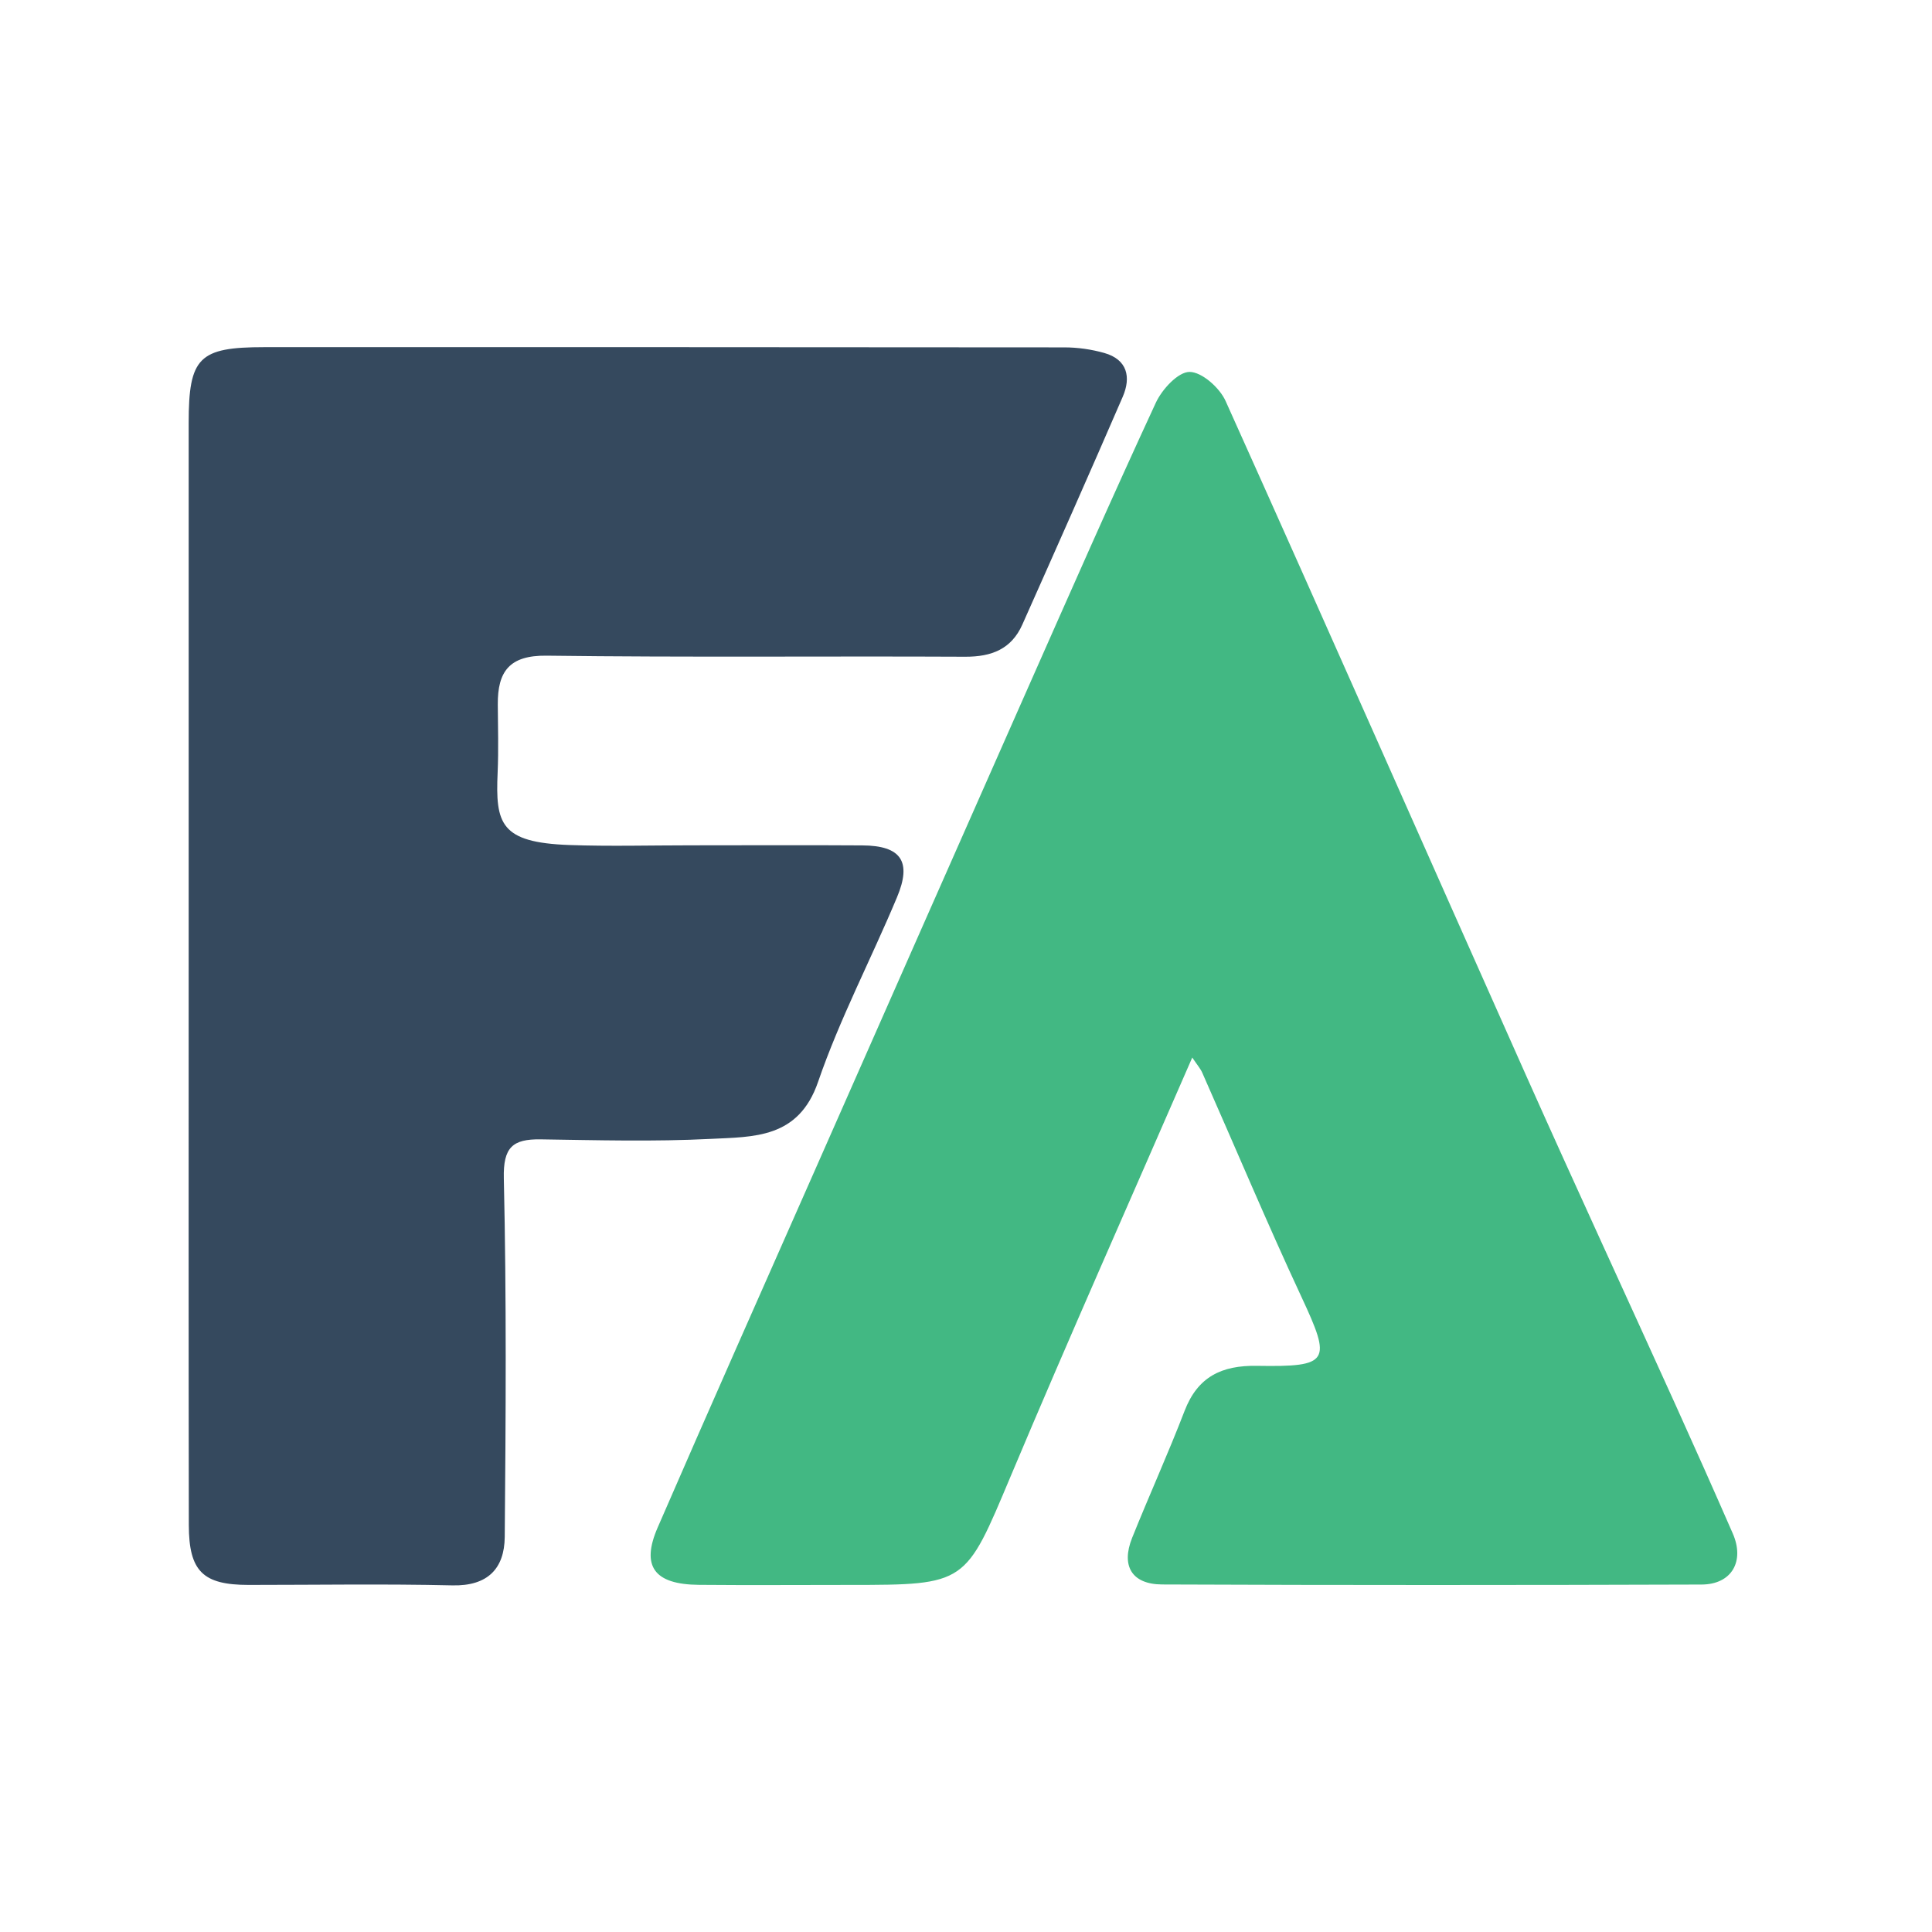
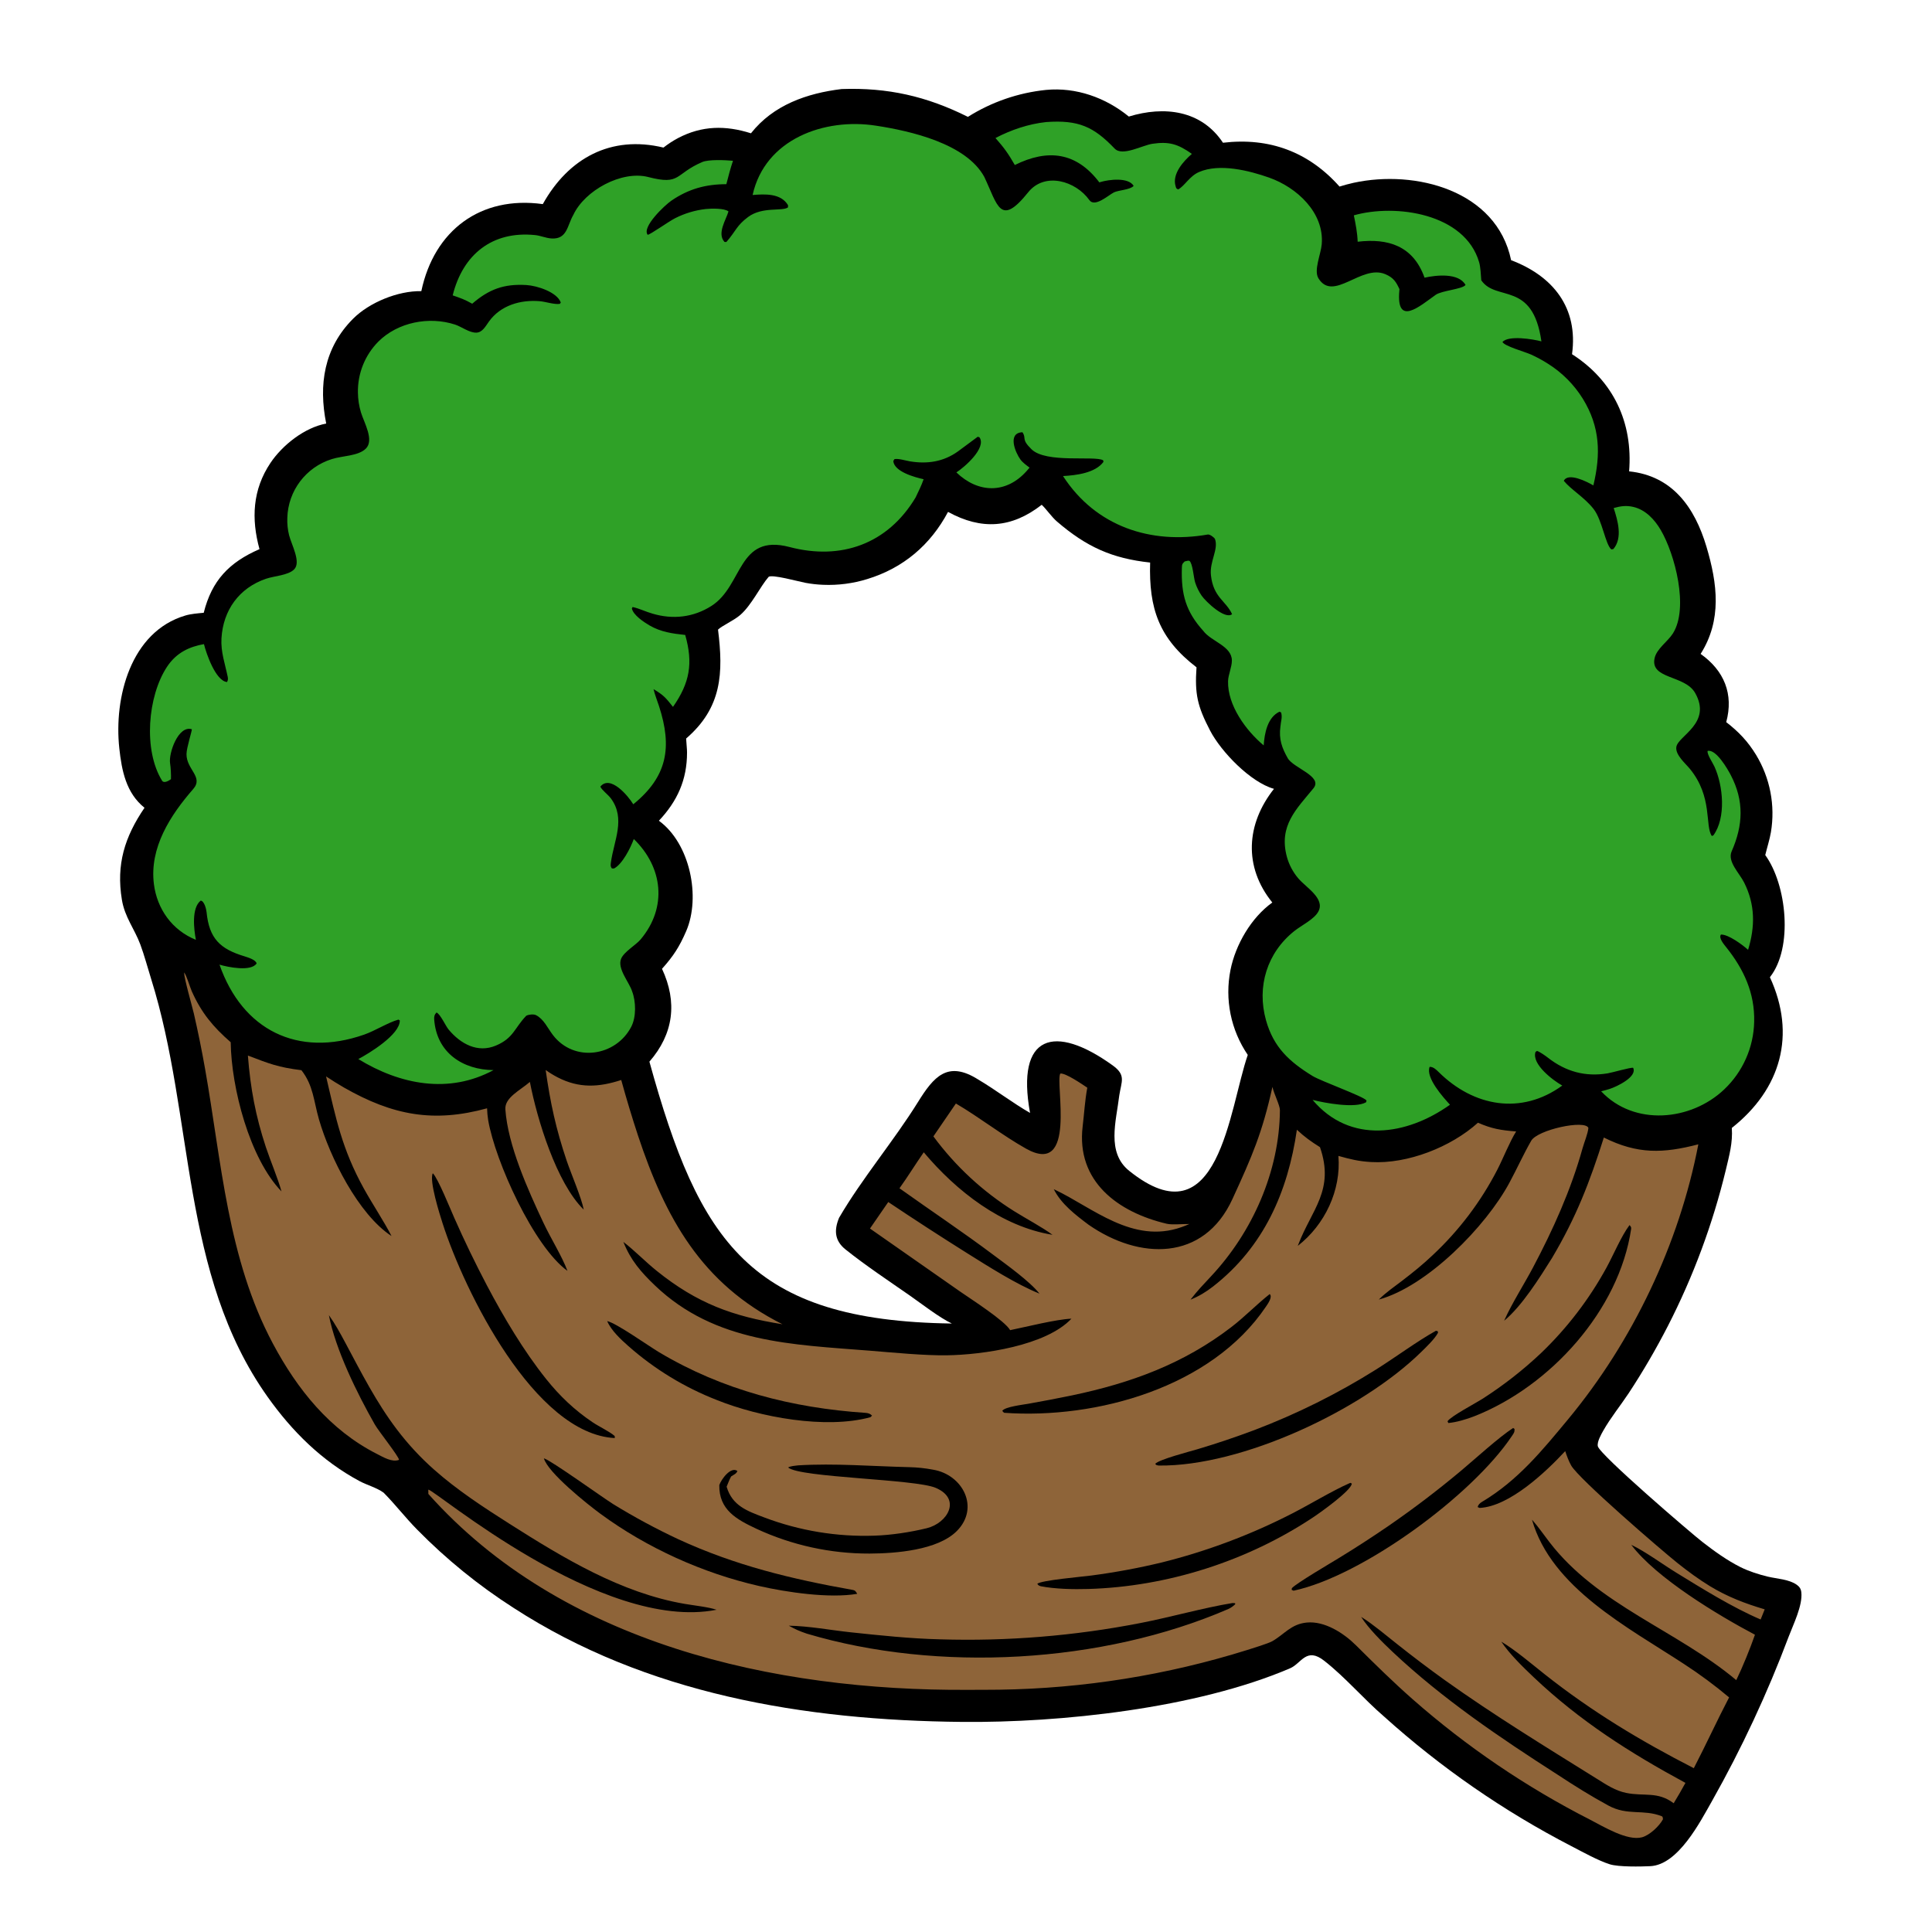
- <svg xmlns="http://www.w3.org/2000/svg" viewBox="-25 -46 256 256" xml:space="preserve">
-   <path d="M0,82.57C0,58.4,0,34.23,0,10.06C0,1.35,1.35,0,10.03,0C45.36,0,80.7-0.01,116.03,0.03c1.77,0,3.59,0.26,5.29,0.74  c3.07,0.87,3.57,3.21,2.45,5.8c-4.37,10.1-8.83,20.15-13.31,30.2c-1.44,3.23-4.06,4.26-7.54,4.25c-18.5-0.09-37,0.1-55.5-0.14  c-4.95-0.06-6.49,2.12-6.46,6.47c0.02,3,0.11,6.01-0.02,9c-0.3,6.8,0.34,9.29,9.51,9.62c5.36,0.19,10.73,0.04,16.09,0.04  c7.57,0,15.15-0.04,22.72,0.01c5.13,0.03,6.6,2.12,4.59,6.89C90.43,81.09,86.27,89,83.4,97.35c-2.59,7.55-8.57,7.27-14.28,7.56  c-7.48,0.38-15,0.17-22.5,0.06c-3.69-0.05-4.96,1.04-4.86,5.18c0.36,15.83,0.26,31.67,0.12,47.5c-0.04,4.2-2.26,6.53-6.94,6.42  c-9-0.21-18-0.06-27-0.06c-6.05,0-7.91-1.8-7.92-7.94C-0.02,131.57,0,107.07,0,82.57z" fill="#35495e" />
-   <path d="M132.98,94.13c-8.21,18.88-16.33,37.1-24.06,55.48c-6.02,14.31-5.81,14.4-21.31,14.4c-6.67,0-13.33,0.05-20-0.01  c-5.91-0.05-7.71-2.44-5.46-7.61c6.86-15.8,13.86-31.55,20.82-47.31c9.41-21.32,18.81-42.63,28.24-63.94  c5.59-12.62,11.14-25.25,16.94-37.77c0.82-1.78,2.95-4.09,4.47-4.09c1.63,0,4,2.11,4.78,3.86c13.4,29.78,26.56,59.66,39.87,89.49  c6.48,14.53,13.16,28.97,19.72,43.46c2.57,5.68,5.11,11.38,7.61,17.1c1.61,3.68-0.13,6.75-4.12,6.77  c-23.83,0.08-47.66,0.09-71.49-0.01c-4.03-0.02-5.46-2.47-3.98-6.17c2.26-5.63,4.77-11.16,6.95-16.82c1.74-4.54,4.92-6.06,9.6-5.98  c9.65,0.16,9.89-0.55,5.89-9.13c-4.57-9.81-8.76-19.8-13.14-29.7C134.08,95.62,133.68,95.17,132.98,94.13z" fill="#42b883" />
+ <svg xmlns="http://www.w3.org/2000/svg" version="1.1" style="display: block;" viewBox="0 0 2048 2048" width="1000" height="1000" preserveAspectRatio="none">
+   <path transform="translate(0,0)" fill="rgb(0,0,0)" d="M 892.15 94.388 C 940.96 92.683 982.136 101.958 1026.03 123.877 C 1051.08 108.095 1079.44 98.318 1108.89 95.31 C 1140.64 92.276 1172.11 103.496 1196.6 123.552 C 1234.02 112.124 1273.42 116.657 1296.4 151.31 C 1345.67 145.5 1387.24 160.997 1419.95 197.767 C 1424.9 196.217 1429.92 194.876 1434.99 193.747 C 1500.32 179.601 1586.44 201.73 1601.84 275.804 C 1646.35 292.689 1673.16 326.229 1666.42 375.482 C 1710.4 403.619 1731.06 447.972 1726.93 499.659 C 1772.93 504.391 1796.52 538.009 1808.9 579.471 C 1820.62 618.739 1825.44 657.28 1802.74 693.175 C 1827.7 710.893 1837.94 735.732 1829.87 765.495 C 1842.97 775.587 1852.82 785.953 1861.46 800.116 C 1876.39 824.686 1881.99 853.804 1877.24 882.159 C 1875.95 889.808 1873.12 898.595 1871.24 906.415 C 1894.01 937.727 1901.02 1004.54 1876.17 1035.88 C 1904.28 1096.87 1887.86 1154.47 1835.8 1195.66 C 1836.88 1211.51 1833.09 1224.69 1829.46 1240.11 C 1815.59 1297.5 1794.97 1353.04 1768.04 1405.58 C 1755.44 1430.13 1741.53 1453.99 1726.35 1477.05 C 1717.62 1490.17 1707.35 1502.81 1699.57 1516.49 C 1697.28 1520.53 1692.74 1528.51 1693.77 1533.1 C 1695.77 1542.09 1791.98 1624.74 1804.92 1634.77 C 1817.23 1644.32 1830.94 1654.18 1844.94 1661.19 C 1853.77 1665.61 1864.41 1669.01 1874.01 1671.31 C 1883.74 1673.65 1896.3 1673.99 1904.67 1679.95 C 1907.58 1682.03 1909.08 1684.28 1909.48 1687.89 C 1911.05 1701.74 1900.93 1722.04 1896.02 1735.03 C 1873.44 1795.11 1846.26 1853.36 1814.74 1909.26 C 1802.27 1931.22 1779 1976.77 1749.41 1978.21 C 1739.1 1978.71 1715.84 1979.14 1706.54 1976.25 C 1694.34 1972.45 1677.55 1963.1 1665.83 1957.04 C 1594.05 1919.93 1527.32 1873.78 1467.28 1819.7 C 1445.26 1800.77 1426.58 1778.45 1403.86 1760.59 C 1384.75 1745.46 1379.63 1763.28 1367.55 1768.46 C 1267.7 1811.22 1123.68 1826.3 1019.88 1825.3 C 852.049 1823.68 685.068 1795.62 544.361 1704.4 C 507.294 1680.64 473.009 1652.8 442.151 1621.39 C 429.347 1608.38 419.173 1594.96 406.69 1582.34 C 399.611 1577.07 388.651 1574.11 381.042 1570 C 341.166 1548.57 309.782 1517.45 283.773 1480.87 C 190.94 1350.33 206.27 1184.6 160.245 1037.81 C 156.564 1026.07 152.995 1012.56 148.764 1001.22 C 142.477 984.384 132.269 972.363 129.2 953.716 C 123.052 916.368 132.119 887.244 153.183 856.273 C 133.635 840.576 129.036 816.935 126.463 793.191 C 120.65 739.556 138.427 669.619 196.541 652.457 C 202.527 650.689 209.75 650.15 215.956 649.575 C 224.56 615.281 242.866 596.152 275.076 582.118 C 266.259 550.019 267.655 519.106 286.723 490.688 C 299.442 471.732 322.972 453.193 345.789 448.992 C 337.562 407.902 343.41 368.802 374.292 337.862 C 391.588 320.533 422.078 308.129 446.622 308.634 C 460.221 244.205 509.439 207.249 575.387 216.366 C 602.534 167.677 647.552 143.023 703.3 156.44 C 708.124 152.663 713.267 149.311 718.67 146.423 C 744.118 133.018 769.189 132.785 796.045 141.3 C 819.784 111.229 855.409 98.867 892.15 94.388 z M 1004.96 542.629 C 986.261 577.715 957.57 602.141 919.332 613.838 C 904.18 618.527 888.337 620.582 872.491 619.913 C 866.224 619.665 859.982 618.968 853.815 617.825 C 847.021 616.571 817.499 608.386 814.686 611.614 C 805.875 621.727 796.647 641.581 784.638 651.953 C 777.792 657.866 764.912 663.546 761.13 667.423 C 766.858 713.245 765.433 749.994 727.324 782.876 C 727.172 783.007 728.493 796.015 728.281 797.789 C 728.296 826.563 718.014 849.273 698.45 870.006 C 731.469 893.995 743.056 950.968 727.332 987.176 C 720.097 1003.84 713.817 1013.49 701.759 1026.98 C 718.28 1062.36 714.062 1095.9 688.403 1125.41 C 741.176 1316.41 794.872 1400.08 1009.04 1402.99 C 996.121 1397 976.925 1382.05 964.659 1373.49 C 941.827 1357.57 917.988 1341.81 896.289 1324.48 C 884.667 1315.2 884.024 1304.05 889.429 1290.95 C 913.376 1249.74 947.789 1208.99 972.99 1168.37 C 989.833 1141.21 1004.53 1123.94 1036.77 1144.23 C 1055.14 1155.07 1073.53 1169.22 1091.89 1179.74 C 1076.73 1096.44 1117.86 1085.07 1179.32 1129.24 C 1193.94 1139.74 1188.77 1146.12 1186.45 1161.33 C 1183.25 1188.47 1172.65 1221.58 1196.98 1241.13 C 1292.16 1317.58 1303 1174.84 1322.69 1118.26 C 1304.72 1091.89 1298.12 1059.4 1304.38 1028.11 C 1309.74 1001.33 1326.35 972.705 1348.7 956.705 C 1318.08 918.852 1320.91 873.561 1350.47 836.207 C 1325.69 829.285 1294.53 797.043 1282.78 774.501 C 1269.26 748.565 1266.4 735.646 1268.35 707.386 C 1228.55 676.747 1217.73 645.08 1219.19 596.328 C 1178.82 591.956 1151.74 579.772 1120.36 552.778 C 1114.71 547.911 1109.51 540.074 1104.27 535.095 C 1072.39 559.924 1040.45 562.105 1004.96 542.629 z" />
+   <path transform="translate(0,0)" fill="rgb(47,161,39)" d="M 1108.98 129.384 C 1143.28 126.946 1159.29 134.247 1181.59 157.511 C 1189.83 166.107 1210.74 153.992 1221.76 152.388 C 1239.28 149.839 1248.68 152.659 1263.43 163.121 C 1254.7 170.646 1242.14 184.398 1246.2 197.433 C 1247 199.988 1246.74 199.707 1248.93 200.806 C 1256.08 196.828 1260.89 186.751 1271.02 182.354 C 1292.86 172.871 1324.28 180.862 1345.31 188.272 C 1374.66 198.614 1403.91 225.407 1401.09 258.918 C 1400.21 269.399 1392.41 286.612 1397.58 294.995 C 1413.38 320.618 1443.08 279.956 1468.39 290.598 C 1477.24 294.316 1479.98 298.925 1483.49 306.526 L 1483.37 307.861 C 1479.78 347.078 1505.24 324.339 1521.86 312.553 C 1528.38 307.927 1549.98 306.667 1553.53 302.084 C 1546.3 288.977 1522.45 291.597 1510.07 294.348 C 1498.08 260.589 1471.45 252.384 1439.19 256.24 C 1438.83 246.554 1437.07 237.727 1435.13 228.267 C 1479.36 215.684 1552.92 226.199 1567.95 278.021 C 1569.46 283.21 1569.79 291.571 1570.2 297.099 C 1586.01 320.236 1624.76 297.15 1633.96 361.869 C 1625.05 359.503 1599.17 355.187 1592.69 362.525 C 1594.84 366.971 1616.08 372.76 1622.9 375.802 C 1629.25 378.682 1635.39 382.02 1641.26 385.789 C 1656.04 395.135 1668.52 407.691 1677.77 422.524 C 1696.34 452.638 1696.93 481.423 1689.04 514.573 C 1682.44 510.62 1662.14 500.425 1657.71 509.723 C 1665.42 519.127 1679.78 527.353 1689.3 539.585 C 1698.45 551.359 1701.82 577.419 1708.12 582.412 L 1710.22 582.044 C 1720.36 570.26 1714.78 551.49 1710.57 538.527 C 1717.86 536.504 1723.77 535.604 1731.26 537.317 C 1744.34 540.309 1753.93 550.692 1760.48 561.857 C 1775.41 587.301 1790.53 644.499 1773.28 671.584 C 1767.87 680.08 1756.07 687.783 1753.93 697.733 C 1749.1 720.23 1786.03 715.33 1796.93 734.591 C 1815.07 766.635 1778.85 779.972 1777 791.743 C 1775.68 800.145 1786.63 809.213 1791.42 815.089 C 1815.69 844.858 1807.14 875.175 1814.57 886.152 L 1816.21 885.578 C 1829.9 866.882 1826.62 832.761 1817.34 812.529 C 1815.43 808.381 1809.29 799.42 1810.15 796.01 C 1819.18 793.862 1831.46 815.443 1834.69 821.632 C 1848.96 849.025 1847.84 874.658 1835.63 902.449 C 1830.85 913.342 1843.75 925.328 1848.89 935.584 C 1860.57 958.904 1860.62 982.065 1853.04 1006.85 C 1847.1 1001.51 1832.28 990.488 1824.3 990.653 C 1821.49 994.193 1827.48 1001.14 1829.89 1004.15 C 1848.34 1027.24 1860.25 1052.57 1859.49 1083.1 C 1858.92 1110.28 1847.49 1136.09 1827.77 1154.79 C 1792.48 1188.34 1732.31 1194.06 1697.28 1156.82 C 1700.37 1156.09 1703.43 1155.24 1706.44 1154.27 C 1713.87 1151.88 1735.9 1141.44 1731.19 1131.91 C 1728.46 1131.32 1709.17 1136.96 1704.2 1137.79 C 1680.53 1141.71 1659.79 1135.97 1640.95 1121.28 C 1638.4 1119.29 1632.37 1114.97 1629.27 1114.02 L 1627.68 1115.13 C 1623.43 1128.05 1646.16 1145.22 1656.07 1150.74 C 1612.7 1182.29 1562.16 1173.11 1525.13 1136.49 C 1522.46 1133.85 1519.31 1130.76 1515.47 1130.91 C 1510.97 1142.31 1529.91 1163.31 1537.05 1171.06 C 1491.15 1203.74 1431.04 1212.95 1391.39 1165.93 C 1404.46 1169.27 1436.44 1175.19 1448.15 1168.43 L 1448.57 1166.56 C 1445.46 1162.21 1400.29 1146.09 1391.28 1140.54 C 1366.68 1125.4 1350.06 1110.21 1342.03 1081.58 C 1332.01 1045.85 1343.13 1009.91 1372.09 986.897 C 1379.65 980.853 1393.32 974.433 1397.63 966.043 C 1404.66 952.389 1384.66 940.939 1376.36 931.245 C 1370.64 924.579 1366.47 916.731 1364.14 908.264 C 1355.26 875.145 1374.4 857.555 1392.3 835.64 C 1402.66 822.951 1371.06 814.269 1365.03 803.653 C 1359.04 793.098 1355.42 783.583 1357.31 770.153 C 1357.72 764.51 1359.56 760.724 1358.05 755.245 L 1356.32 754.432 C 1343.57 760.348 1340.38 777.542 1339.58 790.164 C 1320.87 774.525 1301.14 747.754 1301.79 722.01 C 1301.97 715.232 1305.89 707.089 1305.84 700.075 C 1305.73 684.742 1283.82 679.962 1275.57 668.806 C 1257.02 648.291 1252.02 630.07 1252.82 602.367 C 1252.94 598.109 1253.18 597.719 1255.82 595.163 C 1257.15 594.825 1260.02 593.928 1260.89 594.591 C 1264.32 597.203 1265.27 612.198 1266.91 617.409 C 1268.51 622.365 1270.82 627.067 1273.75 631.372 C 1278.21 637.845 1298.66 657.151 1306.06 651.03 C 1299.46 636.687 1286.23 633.427 1283.64 609.823 C 1282.02 595.127 1291.91 582.393 1287.93 571.337 C 1286.9 569.501 1282.41 566.241 1280.28 566.614 C 1220.46 577.107 1161.79 558.613 1126.84 504.636 C 1140.52 503.88 1160.94 501.512 1169.71 489.624 L 1169.42 487.937 C 1160.52 482.685 1109 491.501 1093.38 476.191 C 1082.08 465.106 1088.45 464.965 1083.83 458.204 C 1067.64 458.842 1076.21 479.525 1081.61 486.979 C 1084.11 490.423 1088.01 493.169 1091.4 495.702 C 1090.41 496.89 1089.4 498.059 1088.36 499.209 C 1066.6 523.753 1036.82 522.95 1013.8 500.771 C 1022.28 495.343 1045.93 474.948 1038.33 463.62 C 1037.71 463.395 1037.09 463.17 1036.48 462.945 C 1029.49 467.968 1022.52 473.439 1015.56 478.441 C 1000.14 489.531 983.004 492.092 964.516 489.029 C 960.136 488.304 952.264 485.785 948.116 486.71 L 946.919 488.78 C 948.023 500.046 969.609 505.925 979.071 507.998 C 976.853 514.533 973.546 521.075 970.576 527.352 C 940.858 576.907 891.374 594.154 836.997 579.881 C 781.617 565.345 787.969 620.807 754.124 642.334 C 735.039 654.473 713.279 656.91 691.679 650.48 C 684.339 648.411 677.877 645.034 670.582 643.462 L 669.811 644.962 C 671.128 651.943 682.562 659.517 688.56 663.004 C 700.502 669.947 712.872 671.659 726.353 673.077 C 734.887 703.079 731.259 723.73 713.406 749.324 C 705.48 739.386 703.535 736.972 692.774 730.498 C 694.217 736.67 696.675 742.617 698.635 748.657 C 712.684 791.973 707.577 823.15 671.298 852.579 C 665.889 843.662 646.933 820.952 636.38 833.861 C 638.036 837.638 644.587 842.288 647.614 846.404 C 663.498 868.001 650.722 891.049 647.596 914.142 C 647.192 917.123 647.039 918.62 648.604 920.586 L 650.96 920.601 C 659.743 916.063 668.505 898.682 671.849 889.385 C 702.752 919.312 707.611 961.889 679.079 995.836 C 674.031 1001.84 661.513 1008.86 658.426 1016.25 C 654.049 1026.73 666.932 1041.02 670.049 1050.81 C 674.171 1061.56 674.573 1077.96 669.156 1088.41 C 652.824 1119.92 608.592 1126.58 586.113 1097.17 C 580.469 1089.79 576.472 1080.31 568.225 1076.12 C 565.686 1074.83 560.589 1075.33 557.886 1076.71 C 545.393 1089.58 544.532 1100.37 525.76 1108.32 C 506.282 1116.58 488.181 1106.5 475.587 1091.41 C 472.301 1087.47 466.914 1075.12 462.726 1073.28 C 460.609 1075.41 460.042 1077.54 460.255 1080.56 C 462.785 1116.29 490.996 1134.07 523.159 1134.36 C 475.867 1159.92 424.183 1149.83 379.845 1122.65 C 391.271 1116.61 424.169 1096.63 423.8 1081.69 L 422.352 1080.82 C 411.251 1083.93 397.755 1092.65 385.886 1096.79 C 315.566 1121.32 256.892 1091.84 232.677 1022.57 C 241.686 1025.27 266.287 1030.24 272.042 1021.25 C 270.894 1017.26 263.224 1015.11 259.652 1013.89 C 233.131 1006 221.751 994.835 218.964 966.849 C 218.662 963.813 216.606 955.103 212.75 954.7 C 202.831 962.494 205.524 985.132 207.653 996.256 C 182.367 986.027 166.524 963.488 163.169 937.362 C 158.187 898.573 180.616 864.106 204.849 836.357 C 216.024 823.56 197.472 815.692 197.701 799.243 C 197.795 792.471 203.595 774.719 203.354 773.039 C 188.954 768.515 178.597 798.554 180.287 809.063 C 181.052 813.82 181.401 821.179 181.231 825.97 C 178.845 827.733 173.709 830.623 171.848 827.628 C 151.712 795.214 156.526 737.911 177.038 706.835 C 187.188 691.459 201.259 685.467 216.204 682.79 C 218.698 692.972 228.667 721.808 240.624 722.982 C 241.703 721.286 241.809 719.477 241.408 717.526 C 238.58 703.766 233.911 691.1 234.769 676.63 C 236.533 646.835 253.436 623.307 281.896 613.533 C 290.773 610.484 305.457 609.967 311.829 603.541 C 319.342 595.965 309.133 577.713 306.46 567.41 C 304.961 561.385 304.324 555.179 304.568 548.976 C 305.351 520.258 324.305 495.214 351.73 486.66 C 363.039 483.05 379.719 483.521 387.811 475.549 C 396.913 466.582 385.939 448 382.674 437.306 C 380.573 430.415 379.473 423.258 379.408 416.054 C 379.063 395.868 386.888 376.399 401.109 362.068 C 421.681 341.585 454.742 335.061 482.429 344.078 C 489.161 346.271 497.785 352.941 505.021 352.619 C 511.409 352.336 514.689 345.87 518.308 340.831 C 530.675 323.616 551.744 317.6 572.033 319.258 C 578.439 319.782 587.481 322.999 593.433 322.113 L 594.468 320.693 C 590.439 309.566 569.305 302.823 557.926 302.148 C 534.204 300.741 518.318 306.623 500.556 321.958 C 492.528 317.43 488.653 316.147 479.872 313.094 C 490.626 269.723 521.848 244.545 567.289 249.206 C 573.024 249.794 578.608 252.379 584.456 252.775 C 601.4 253.923 601.212 238.963 607.71 227.903 C 619.76 201.875 659.107 180.377 687.236 187.678 C 721.876 196.669 714.932 184.416 744.424 171.76 C 751.15 168.874 768.628 169.662 776.999 170.419 C 774.152 178.944 772.188 186.572 769.964 195.239 C 748.13 195.277 729.969 200.225 711.747 212.668 C 704.797 217.413 680.062 240.66 686.561 248.894 C 689.398 248.684 708.939 234.672 715.702 231.284 C 725.848 226.143 736.831 222.854 748.133 221.572 C 753.861 220.962 767.873 220.575 772.215 224.119 C 769.654 233.018 759.783 247.51 768.016 256.47 C 768.667 256.492 769.319 256.515 769.97 256.537 C 780.211 244.865 780.585 239.255 793.03 230.01 C 808.254 218.701 829.333 224.329 835.318 219.824 L 835.349 217.529 C 827.774 204.724 810.781 205.634 797.8 206.705 C 810.892 147.384 873.966 124.615 928.884 133.267 C 965.424 138.867 1024.2 152.289 1043.38 187.496 C 1057.64 217.484 1060.06 241.081 1089.92 203.841 C 1107.49 181.925 1140.33 191.8 1154.75 212.076 C 1160.56 220.25 1175.06 206.771 1180.8 203.941 C 1185.7 201.531 1198.2 201.214 1201.72 197.03 C 1196.13 187.688 1175.55 190.264 1166.65 192.934 L 1165.36 193.334 C 1140.94 161.118 1110.63 157.625 1075.75 174.912 C 1068.68 162.645 1064.61 156.942 1055.25 146.301 C 1071.9 137.6 1090.27 131.398 1108.98 129.384 z" />
+   <path transform="translate(0,0)" fill="rgb(142,100,57)" d="M 195.126 1030.82 C 197.747 1033.74 201.185 1046.03 203.284 1050.74 C 213.517 1073.71 225.934 1088.58 244.549 1104.81 C 245.227 1153.32 264.551 1227.93 298.385 1262.95 C 294.852 1249.85 286.433 1229.9 281.857 1216.06 C 270.885 1182.88 265.508 1153.78 262.774 1118.93 C 285.724 1127.68 294.798 1131.37 319.525 1134.46 C 332.261 1150.78 332.447 1166.97 338.115 1186.59 C 349.648 1226.52 379.733 1287.14 415.04 1310.27 C 407.694 1295.82 394.338 1275.58 385.631 1259.79 C 362.537 1217.92 356.316 1186.41 345.638 1141.03 C 351.873 1145.18 358.236 1149.14 364.718 1152.9 C 416.371 1182.35 459.604 1190.42 516.318 1174.84 C 516.426 1179.04 516.818 1183.24 517.489 1187.4 C 524.918 1230.99 565.874 1321.48 601.526 1347.17 C 595.438 1331 584.213 1313.54 575.862 1295.78 C 559.724 1261.47 538.302 1213.99 535.71 1175.94 C 534.863 1163.51 551.23 1155.94 561.698 1146.88 C 569.377 1186.55 589.909 1254.07 618.776 1282.26 C 616.507 1269.93 605.25 1243.86 600.719 1230.45 C 589.299 1196.66 583.41 1169.24 578.424 1134.25 C 582.481 1137.16 586.746 1139.78 591.183 1142.07 C 614.064 1153.85 634.88 1152.56 658.527 1144.84 C 663.966 1164.58 669.879 1184.17 676.263 1203.62 C 705.317 1291.1 743.515 1360.74 829.454 1403.76 C 776.728 1395.36 739.091 1381.68 696.28 1347.27 C 683.971 1337.37 673.103 1325.96 660.808 1316.47 C 668.392 1335.7 679.431 1348.48 694.387 1362.76 C 758.228 1423.71 840.118 1425.23 922.44 1431.82 C 947.26 1433.81 979.172 1436.99 1003.57 1436.67 C 1041.71 1436.18 1108.83 1426.49 1135.76 1397.86 C 1119.5 1398.52 1088.22 1406.46 1070.8 1410.02 C 1065.11 1400 1029.66 1377.39 1018.02 1369.27 L 922.212 1302.3 L 941.59 1274.2 C 969.356 1292.81 997.408 1311 1025.73 1328.76 C 1048.33 1342.9 1077.43 1361.45 1101.9 1371.3 C 1091.51 1358.15 1066.89 1340.62 1053.16 1330.33 C 1020.63 1305.93 986.583 1283.25 953.488 1259.63 C 962.196 1247.52 970.522 1233.95 979.219 1221.47 C 1013.68 1262.48 1061.6 1300.18 1115.69 1308.95 C 1105.53 1301.29 1086.94 1291.4 1075.17 1283.98 C 1041.85 1263.16 1012.77 1236.23 989.445 1204.61 L 1013.29 1169.76 C 1038.23 1184.4 1062.93 1203.77 1087.72 1217.65 C 1141.72 1247.88 1118.43 1148.62 1123.92 1138.03 C 1129.35 1137.07 1147.49 1149.61 1152.57 1152.99 C 1149.92 1167.62 1149.36 1179.83 1147.66 1194 C 1140.67 1252.38 1185.11 1285.08 1236.88 1297.25 C 1242.33 1298.53 1253.94 1297.39 1260.71 1297.51 C 1257.96 1298.74 1255.16 1299.86 1252.32 1300.85 C 1200.8 1319.03 1158.17 1280.15 1118.64 1261.34 L 1117.06 1260.59 C 1124.91 1276.36 1140.15 1287.89 1153.88 1298.23 C 1207.79 1335.74 1276.01 1337.27 1306.37 1271.17 C 1327.42 1225.35 1337.96 1201.13 1348.84 1152.16 C 1350.36 1159.32 1356.79 1171.77 1356.76 1176.76 C 1356.33 1241.56 1327.67 1306.16 1283.56 1353.14 C 1275.81 1361.39 1269.15 1368.45 1262.97 1376.42 L 1262.01 1377.67 C 1270.62 1374.29 1278.53 1369.47 1285.82 1363.79 C 1339.7 1321.82 1365.17 1263.41 1374.76 1197.58 C 1382.99 1205.3 1389.78 1210.09 1399.24 1216.06 C 1415.01 1261.52 1390.39 1282.23 1376.23 1319.29 L 1375.71 1320.68 C 1404.45 1298.25 1421.77 1261.78 1418.77 1225.31 C 1431.61 1228.89 1440.14 1231.04 1453.51 1231.81 C 1492.07 1234.04 1538.18 1215.91 1566.7 1190.12 C 1581.34 1196.56 1591.18 1198.13 1607.17 1199.4 C 1600.37 1210.21 1593.35 1228.07 1587.16 1240.06 C 1569.7 1273.92 1546.54 1304.52 1518.69 1330.52 C 1508.39 1340.32 1497.84 1348.82 1486.59 1357.45 C 1478.31 1363.79 1468.88 1370.22 1461.63 1377.58 C 1512.92 1363.56 1575.15 1300.16 1600.1 1253.65 C 1608.1 1238.77 1614.74 1223.96 1623.13 1209.27 C 1629.81 1197.56 1680.38 1186.64 1683.76 1195.66 C 1683.13 1202.06 1679.44 1210.49 1677.51 1217.43 C 1665.27 1261.44 1646.28 1303.53 1624.95 1343.78 C 1615.93 1360.79 1602.7 1381.66 1595.2 1398.39 L 1594.47 1400.03 C 1613.36 1384.44 1632.06 1354.51 1645.18 1333.57 C 1670.88 1290.22 1685.1 1253.32 1700.14 1205.83 C 1735.83 1223.68 1762.96 1222.75 1800.31 1213.03 C 1779.98 1318.8 1730.63 1421.98 1662.41 1504.3 C 1634.78 1537.63 1608.97 1569.41 1570.89 1592.09 C 1568.8 1593.33 1566.75 1595.23 1566.43 1597.61 L 1568.53 1598.47 C 1600.27 1596.83 1638.78 1560.22 1659.19 1538.25 C 1660.96 1543.49 1662.82 1548.67 1665.53 1553.51 C 1673.4 1567.59 1760.32 1642.6 1778.19 1656.87 C 1789.17 1665.63 1800.64 1674.1 1812.64 1681.41 C 1831.1 1692.66 1850.07 1699.88 1870.66 1705.97 C 1869.3 1709.53 1867.78 1713.17 1866.35 1716.72 C 1836.66 1704.07 1803.83 1683.65 1776.3 1666.71 C 1762.09 1657.96 1743.94 1644.52 1729.2 1637.57 C 1755.65 1672.8 1821.48 1712.35 1860.32 1732.88 C 1855.41 1747.07 1847.01 1767.73 1840.52 1781 C 1777.42 1728.13 1693.75 1701.52 1642.43 1634.67 C 1636.6 1627.07 1631.12 1619.13 1624.84 1611.91 L 1623.97 1610.93 C 1644.51 1683.22 1726.15 1725.26 1785.01 1763.84 C 1801.69 1774.67 1817.69 1786.51 1832.92 1799.31 C 1820.32 1823.44 1808.38 1849.54 1795.51 1874.35 C 1738.98 1845.38 1687.49 1814.39 1637.65 1774.97 C 1623.63 1763.88 1606.38 1749.12 1591.43 1740.21 C 1599.94 1753.07 1614.28 1767.05 1625.67 1777.84 C 1674.75 1824.36 1727.6 1857.99 1786.65 1889.93 C 1782.67 1897.23 1778.51 1904.43 1774.18 1911.52 C 1757.18 1898.67 1742.9 1904.46 1723.84 1900.57 C 1712.16 1898.19 1702.94 1891.94 1692.98 1885.73 C 1638.37 1851.68 1583.7 1818.25 1531.29 1780.83 C 1514.17 1768.52 1497.35 1755.79 1480.84 1742.66 C 1470.63 1734.58 1454.99 1721.48 1444.19 1714.79 L 1442.87 1713.97 C 1450.53 1726.14 1465.47 1740.95 1476.23 1751.08 C 1529.16 1800.88 1589.91 1841.98 1650.94 1881.12 C 1668.96 1892.97 1685.91 1903.6 1704.95 1913.96 C 1725.38 1925.07 1741.69 1917.51 1761.42 1925.23 C 1762.82 1925.78 1762.59 1927.03 1762.82 1928.48 C 1758.9 1935.88 1748.51 1945.47 1740.61 1947.6 C 1724.9 1951.83 1699.17 1935.92 1685.52 1928.93 C 1617.81 1894.4 1554.68 1851.56 1497.59 1801.38 C 1476.32 1782.62 1457.42 1763.99 1437.43 1744.13 C 1424.33 1731.12 1404.18 1718.09 1385.15 1719.97 C 1368.44 1721.62 1361.53 1732.44 1348.58 1739.8 C 1344.5 1742.12 1327.28 1747.44 1322.3 1749 C 1237.22 1775.64 1148.73 1789.83 1059.59 1791.15 C 1048.3 1791.32 1037.08 1791.24 1025.74 1791.31 C 820.657 1792.49 595.786 1742.66 454.083 1583.64 C 454.083 1583.64 454.025 1579.51 454.019 1579.11 C 460.172 1578.36 637.698 1730.53 759.58 1706.42 C 751.39 1703.54 735.429 1701.83 726.003 1700.21 C 658.225 1688.59 597.311 1651.63 540.139 1615.33 C 512.696 1597.91 484.421 1579.4 460.113 1557.83 C 445.588 1544.97 432.375 1530.7 420.666 1515.23 C 399.012 1486.76 382.934 1454.94 366.147 1423.52 C 360.636 1413.2 355.433 1403.66 348.633 1394.1 C 355.61 1430.56 378.681 1477.3 397.241 1509.88 C 401.396 1517.17 422.817 1543.87 422.971 1547.51 C 415.608 1550.35 406.368 1544.68 399.76 1541.33 C 349.636 1515.95 315.208 1472.88 289.285 1424.28 C 241.214 1334.15 234.889 1231.86 217.413 1133.19 C 213.952 1113.49 209.975 1093.87 205.486 1074.37 C 203.363 1065.43 195.342 1037.77 195.126 1030.82 z" />
+   <path transform="translate(0,0)" fill="rgb(0,0,0)" d="M 846.032 1553.34 C 884.51 1550.96 924.997 1554.35 963.533 1555.24 C 972.52 1555.45 980.339 1556.29 989.073 1557.92 C 1020.62 1563.15 1038.84 1598.26 1014.28 1622.95 C 993.912 1643.42 949.103 1646.72 921.841 1646.85 C 880.418 1646.98 839.471 1638.01 801.896 1620.58 C 780.719 1610.63 762.082 1600.51 762.477 1574.26 C 764.695 1567.82 774.808 1554.24 781.686 1559.33 C 780.379 1562.42 778.418 1562.82 775.027 1565.09 C 773.377 1567.96 771.565 1572.78 770.252 1575.96 C 776.203 1596.24 792.138 1601.78 810.482 1608.68 C 847.674 1622.7 887.272 1629.22 926.995 1627.87 C 944.96 1627.27 964.958 1624.21 982.33 1619.99 C 1004.49 1614.6 1019.54 1589.02 991.942 1577.2 C 969.963 1567.79 848.031 1566.47 835.427 1555.6 C 838.025 1554.02 842.79 1553.76 846.032 1553.34 z" />
+   <path transform="translate(0,0)" fill="rgb(0,0,0)" d="M 1306.55 1699.27 L 1309.19 1699.44 L 1309.45 1700.48 C 1307.53 1702.41 1304.63 1704.51 1302.13 1705.59 C 1168.15 1763.54 994.107 1773.11 855.229 1731.73 C 846.995 1728.88 843.758 1727.47 836.162 1723.31 C 857.819 1723.66 880.207 1728 901.695 1730.29 C 932.655 1733.59 965.18 1737.01 996.237 1737.75 C 1067.52 1739.94 1138.82 1734.16 1208.81 1720.5 C 1240.68 1714.34 1276.03 1704.24 1306.55 1699.27 z" />
+   <path transform="translate(0,0)" fill="rgb(0,0,0)" d="M 576.537 1545.88 C 583.883 1547.83 638.55 1587.3 650.257 1594.59 C 672.465 1608.24 695.432 1620.61 719.046 1631.66 C 779.232 1659.43 839.036 1673.88 903.888 1685.38 C 906.778 1685.89 907.344 1687.27 908.683 1689.53 C 879.033 1694.58 833.947 1687.89 804.593 1681.21 C 745.089 1667.66 685.844 1640.9 636.615 1604.78 C 622.59 1594.49 580.769 1561.09 576.537 1545.88 z" />
+   <path transform="translate(0,0)" fill="rgb(0,0,0)" d="M 1431.46 1571.88 L 1432.97 1572.64 C 1432.5 1579.9 1400.18 1602.98 1392.14 1608.32 C 1322.18 1654.85 1237.55 1681.92 1153.57 1684.39 C 1137.64 1684.86 1118.67 1684.46 1103.23 1681.48 C 1100.96 1680.62 1100.97 1680.8 1099.57 1678.86 C 1103.95 1675.12 1147.16 1671.4 1157 1670.1 C 1182.02 1666.81 1206.85 1662.21 1231.39 1656.3 C 1279.21 1644.39 1325.51 1627.02 1369.37 1604.55 C 1387.25 1595.45 1412.7 1580.05 1429.95 1572.53 L 1431.46 1571.88 z" />
+   <path transform="translate(0,0)" fill="rgb(0,0,0)" d="M 458.78 1243.71 C 464.051 1248.48 477.778 1282.57 481.566 1291.01 C 492.301 1315.33 503.872 1339.26 516.257 1362.78 C 534.096 1396.58 555.026 1431.88 578.922 1461.81 C 593.293 1479.81 609.176 1494.92 628.335 1507.76 C 635.023 1512.25 646.31 1517.56 651.602 1522.24 L 651.726 1524.41 C 566.684 1520.09 492.285 1368.81 469.225 1296.96 C 466.043 1287.04 454.77 1251.47 458.78 1243.71 z" />
+   <path transform="translate(0,0)" fill="rgb(0,0,0)" d="M 1522.13 1410.68 L 1524.05 1411.11 L 1524.38 1412.71 C 1521.15 1419.09 1511.7 1428.08 1506.55 1433.14 C 1443.8 1494.71 1316.5 1554.64 1228.25 1553.54 C 1225.45 1552.92 1226.58 1553.65 1224.55 1551.79 C 1228.07 1547.19 1261.76 1538.52 1269.28 1536.26 C 1289.64 1530.19 1309.79 1523.41 1329.68 1515.94 C 1374.71 1498.83 1417.93 1477.32 1458.73 1451.7 C 1478.52 1439.3 1502.6 1421.5 1522.13 1410.68 z" />
+   <path transform="translate(0,0)" fill="rgb(0,0,0)" d="M 1345.95 1371.77 C 1349.22 1374.79 1343.97 1382.08 1341.98 1385.05 C 1284.29 1470.65 1162.49 1504.55 1064.55 1497.63 C 1063.15 1496.74 1063.53 1496.9 1062.48 1495.47 C 1065.54 1491.21 1084.13 1489.11 1090.21 1488.01 C 1105.71 1485.27 1121.17 1482.31 1136.58 1479.13 C 1198.92 1466.01 1254.42 1445.83 1305.33 1406.72 C 1319.62 1395.74 1331.96 1382.8 1345.95 1371.77 z" />
+   <path transform="translate(0,0)" fill="rgb(0,0,0)" d="M 643.653 1400.41 C 653.404 1402.54 687.306 1426.65 698.818 1433.52 C 766.086 1473.61 839.757 1492.47 917.52 1497.7 C 920.286 1497.89 922.621 1498.64 924.408 1500.64 L 922.67 1502.3 C 875.277 1515.24 805.424 1502.38 759.755 1484.03 C 725.453 1470.64 693.773 1451.32 666.162 1426.96 C 658.094 1419.81 647.928 1410.48 643.653 1400.41 z" />
+   <path transform="translate(0,0)" fill="rgb(0,0,0)" d="M 1603.98 1513.71 L 1605.48 1514.78 C 1605.66 1518.21 1604.62 1519.33 1602.48 1522.52 C 1560.29 1585.51 1444.08 1670.67 1371.25 1686.21 L 1369.19 1685.3 L 1369.46 1683.49 C 1374.53 1678.04 1410.9 1656.75 1419.54 1651.42 C 1437.37 1640.53 1454.9 1629.16 1472.13 1617.34 C 1498.57 1599.11 1524.15 1579.65 1548.78 1559.02 C 1564.37 1545.97 1587.81 1524.38 1603.98 1513.71 z" />
+   <path transform="translate(0,0)" fill="rgb(0,0,0)" d="M 1727.36 1298.65 C 1728.38 1299.79 1729.36 1300.79 1729.09 1302.6 C 1716.33 1389.15 1643.16 1469.61 1563.02 1501.2 C 1554.56 1504.53 1543.73 1507.73 1535.29 1508.45 L 1534.45 1506.6 C 1538.04 1501.18 1563.95 1487.63 1571.22 1482.97 C 1593.59 1468.67 1614.55 1452.3 1633.84 1434.06 C 1661.28 1407.7 1684.54 1377.31 1702.83 1343.95 C 1710.04 1330.83 1718.72 1310.06 1727.36 1298.65 z" />
</svg>
